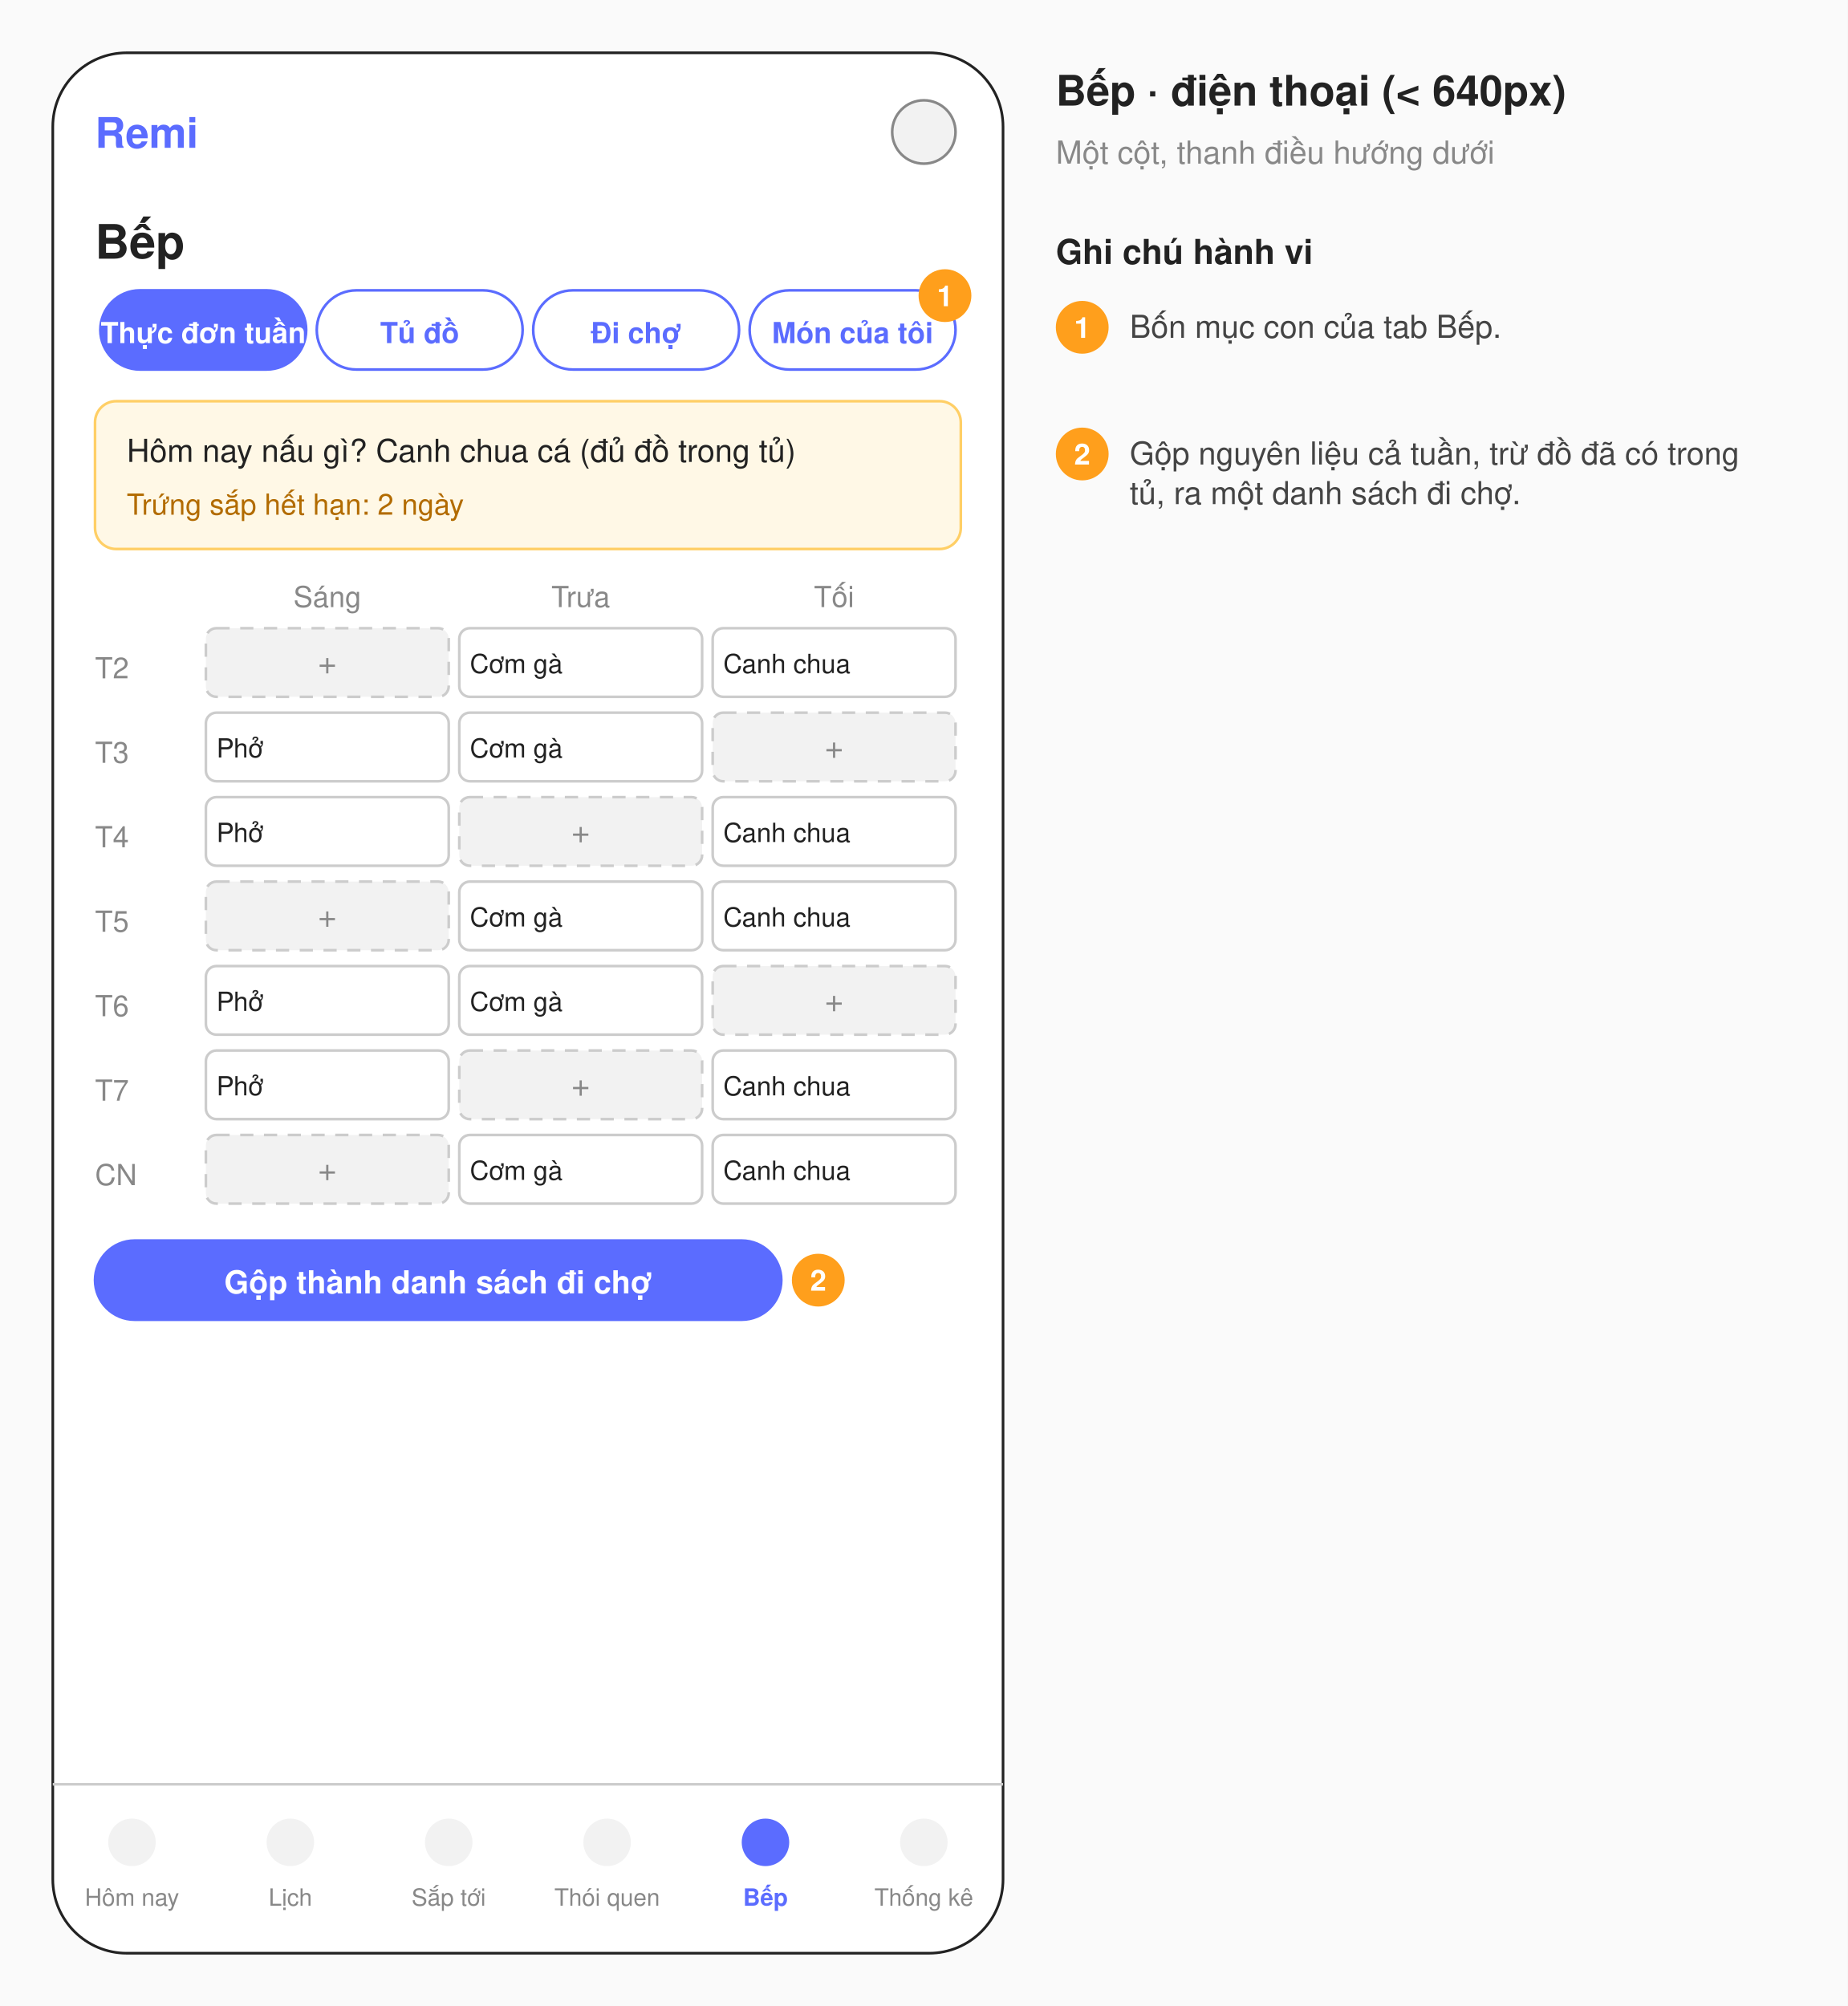
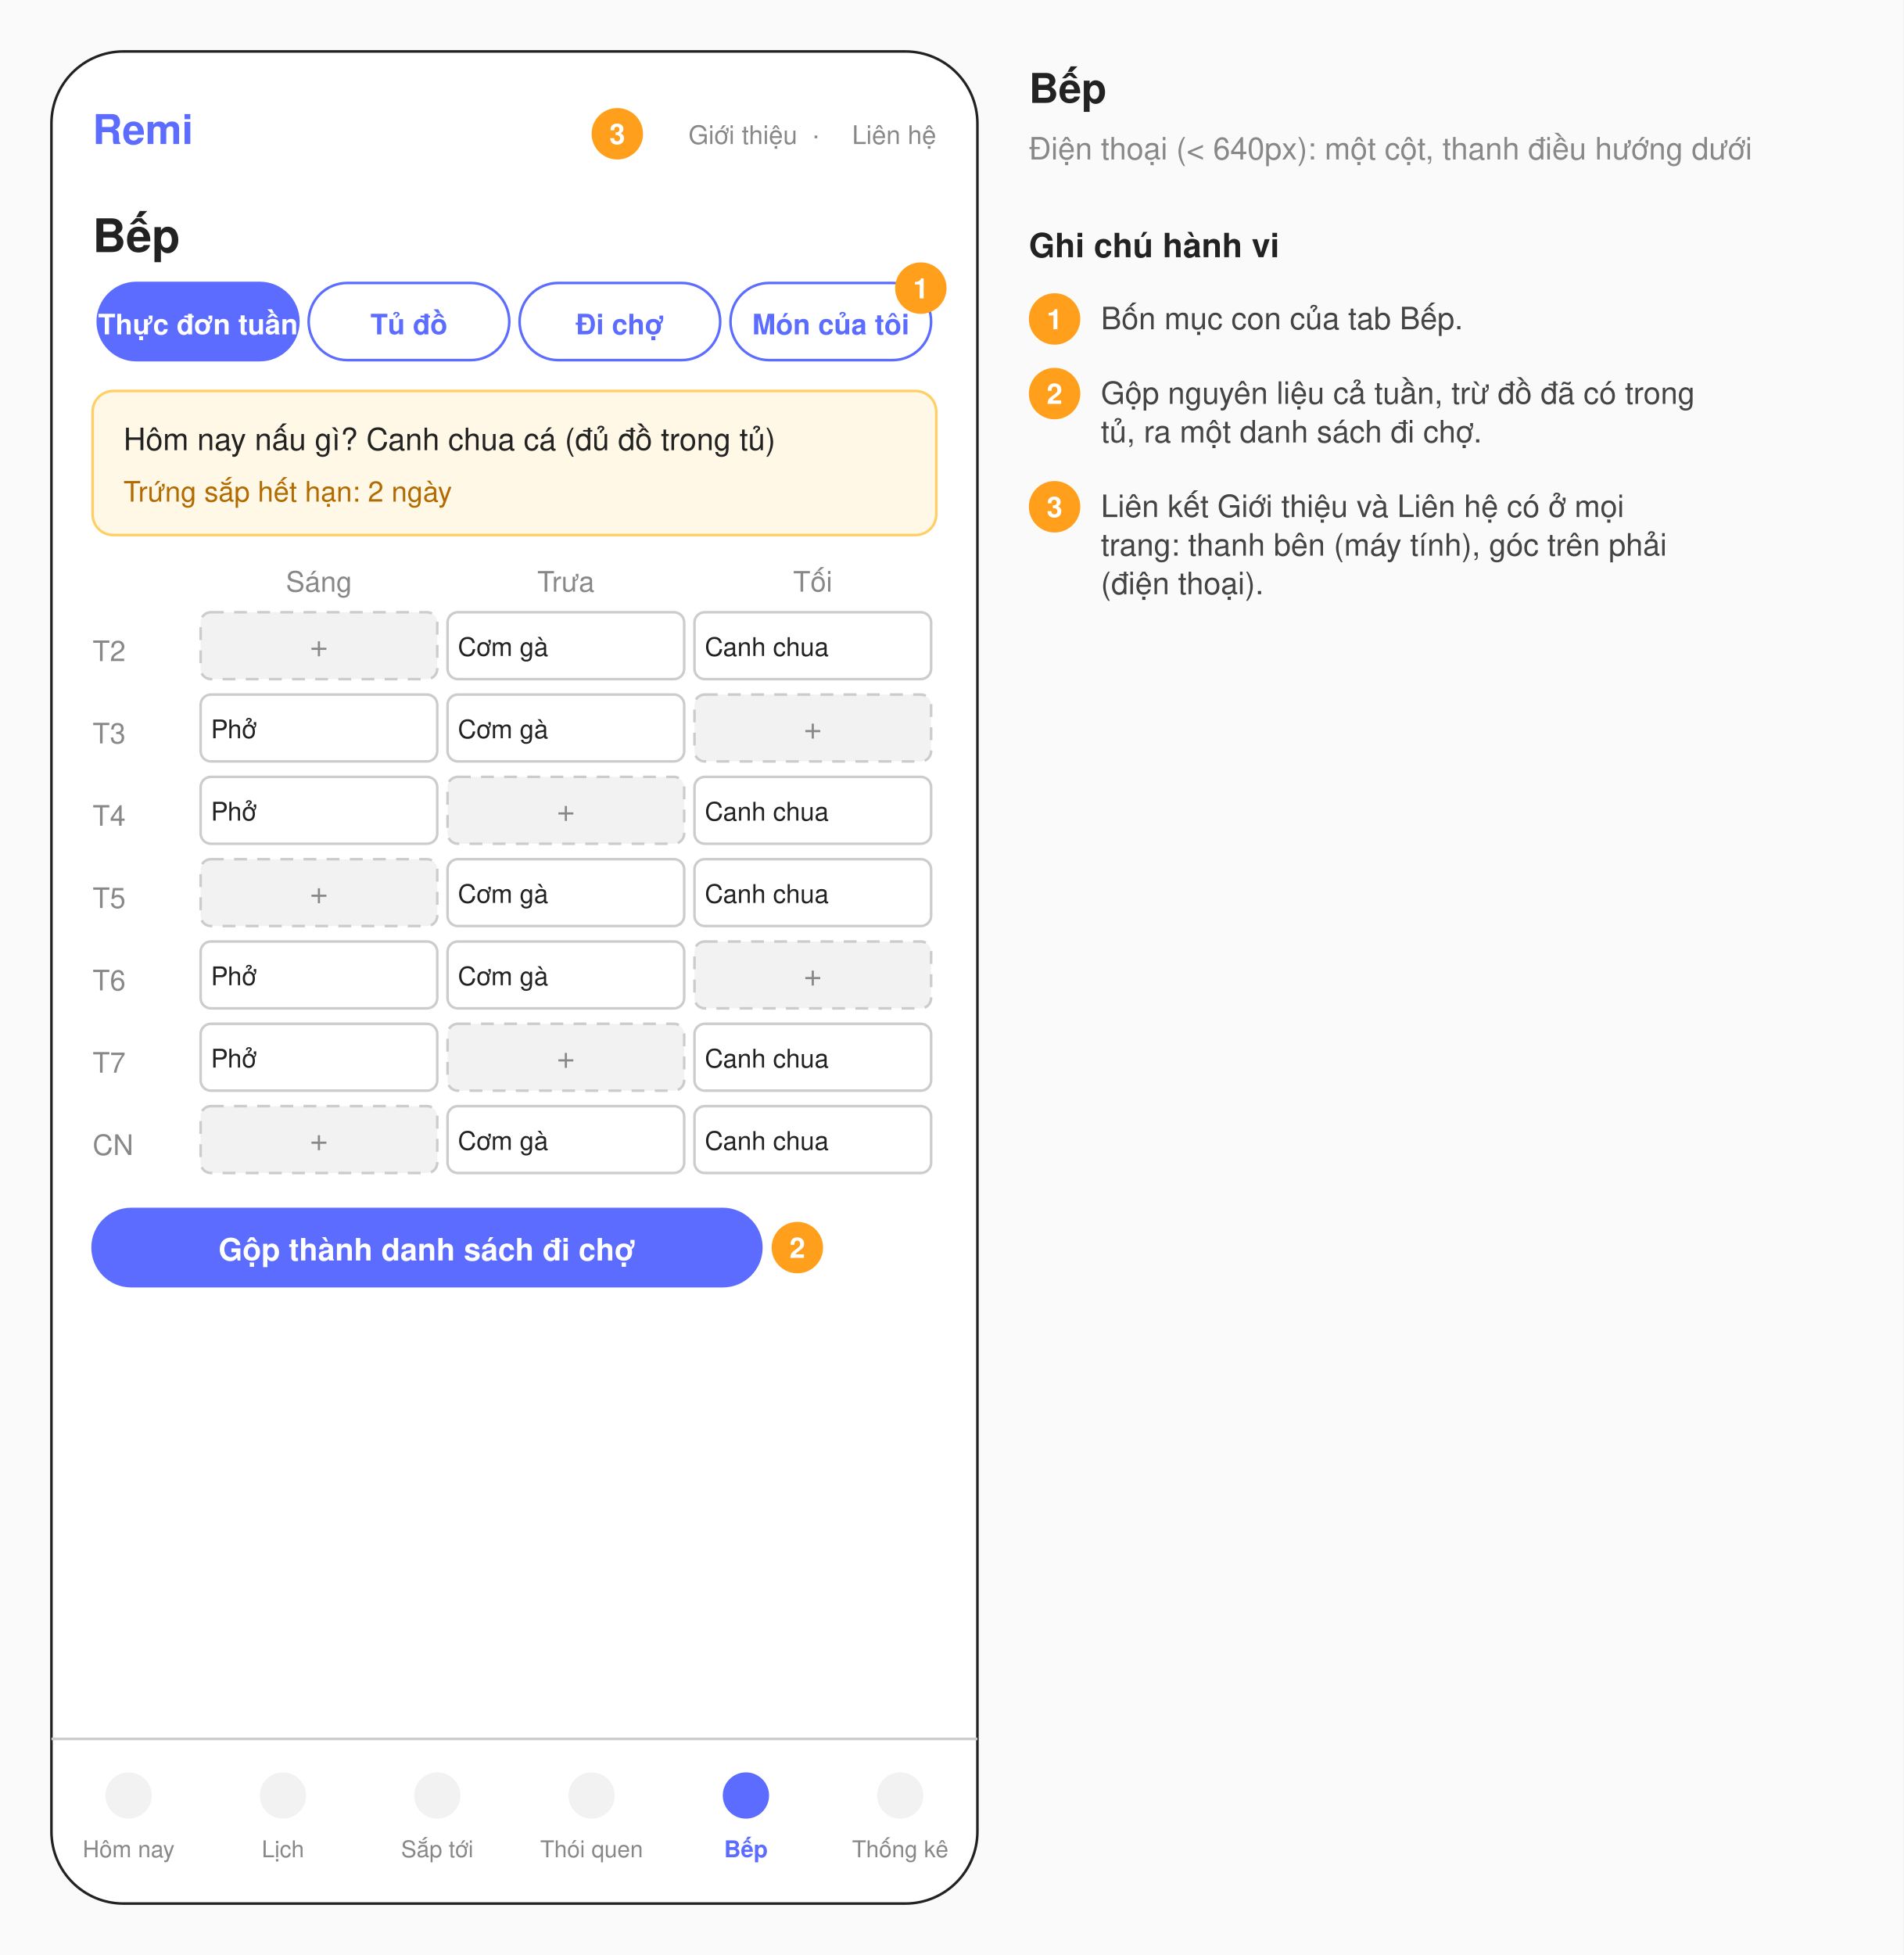
- <svg xmlns="http://www.w3.org/2000/svg" viewBox="0 0 700 760" width="700" height="760">
+ <svg xmlns="http://www.w3.org/2000/svg" viewBox="0 0 740 760" width="740" height="760">
  <rect width="100%" height="100%" fill="#fafafa" />
  <rect x="20" y="20" width="360" height="720" rx="28" fill="#fff" stroke="#222" />
  <text x="36" y="56" font-family="Helvetica, Arial, sans-serif" font-size="16" fill="#5b6cff" font-weight="bold" text-anchor="start">Remi</text>
-   <circle cx="350" cy="50" r="12" fill="#f2f2f2" stroke="#888" />
+   <text x="364" y="56" font-family="Helvetica, Arial, sans-serif" font-size="10" fill="#888" font-weight="normal" text-anchor="end">Liên hệ</text>
+   <text x="317" y="56" font-family="Helvetica, Arial, sans-serif" font-size="10" fill="#888" font-weight="normal" text-anchor="middle">·</text>
+   <text x="310" y="56" font-family="Helvetica, Arial, sans-serif" font-size="10" fill="#888" font-weight="normal" text-anchor="end">Giới thiệu</text>
+   <circle cx="240" cy="52" r="10" fill="#ff9f1c" />
+   <text x="240" y="56" font-family="Helvetica, Arial, sans-serif" font-size="11" fill="#fff" font-weight="bold" text-anchor="middle">3</text>
  <text x="36" y="98" font-family="Helvetica, Arial, sans-serif" font-size="18" fill="#222" font-weight="bold" text-anchor="start">Bếp</text>
  <rect x="38.0" y="110" width="78.0" height="30" rx="15" fill="#5b6cff" stroke="#5b6cff" />
  <text x="77.0" y="130" font-family="Helvetica, Arial, sans-serif" font-size="11" fill="#fff" font-weight="bold" text-anchor="middle">Thực đơn tuần</text>
  <rect x="120.0" y="110" width="78.0" height="30" rx="15" fill="#fff" stroke="#5b6cff" />
  <text x="159.0" y="130" font-family="Helvetica, Arial, sans-serif" font-size="11" fill="#5b6cff" font-weight="bold" text-anchor="middle">Tủ đồ</text>
  <rect x="202.0" y="110" width="78.0" height="30" rx="15" fill="#fff" stroke="#5b6cff" />
  <text x="241.0" y="130" font-family="Helvetica, Arial, sans-serif" font-size="11" fill="#5b6cff" font-weight="bold" text-anchor="middle">Đi chợ</text>
  <rect x="284.0" y="110" width="78.0" height="30" rx="15" fill="#fff" stroke="#5b6cff" />
  <text x="323.0" y="130" font-family="Helvetica, Arial, sans-serif" font-size="11" fill="#5b6cff" font-weight="bold" text-anchor="middle">Món của tôi</text>
  <circle cx="358" cy="112" r="10" fill="#ff9f1c" />
  <text x="358" y="116" font-family="Helvetica, Arial, sans-serif" font-size="11" fill="#fff" font-weight="bold" text-anchor="middle">1</text>
  <rect x="36" y="152" width="328" height="56" rx="8" fill="#fff8e6" stroke="#ffcf66" />
  <text x="48" y="175" font-family="Helvetica, Arial, sans-serif" font-size="12" fill="#222" font-weight="normal" text-anchor="start">Hôm nay nấu gì? Canh chua cá (đủ đồ trong tủ)</text>
  <text x="48" y="195" font-family="Helvetica, Arial, sans-serif" font-size="11" fill="#b26b00" font-weight="normal" text-anchor="start">Trứng sắp hết hạn: 2 ngày</text>
  <text x="124.0" y="230" font-family="Helvetica, Arial, sans-serif" font-size="11" fill="#888" font-weight="normal" text-anchor="middle">Sáng</text>
  <text x="220.0" y="230" font-family="Helvetica, Arial, sans-serif" font-size="11" fill="#888" font-weight="normal" text-anchor="middle">Trưa</text>
  <text x="316.0" y="230" font-family="Helvetica, Arial, sans-serif" font-size="11" fill="#888" font-weight="normal" text-anchor="middle">Tối</text>
  <text x="36" y="257" font-family="Helvetica, Arial, sans-serif" font-size="11" fill="#888" font-weight="normal" text-anchor="start">T2</text>
  <rect x="78.0" y="238" width="92.0" height="26" rx="4" fill="#f2f2f2" stroke="#ccc" stroke-dasharray="5 4" />
  <text x="124.0" y="255" font-family="Helvetica, Arial, sans-serif" font-size="12" fill="#888" font-weight="normal" text-anchor="middle">+</text>
  <rect x="174.0" y="238" width="92.0" height="26" rx="4" fill="#fff" stroke="#ccc" />
  <text x="178.0" y="255" font-family="Helvetica, Arial, sans-serif" font-size="10" fill="#222" font-weight="normal" text-anchor="start">Cơm gà</text>
  <rect x="270.0" y="238" width="92.0" height="26" rx="4" fill="#fff" stroke="#ccc" />
  <text x="274.0" y="255" font-family="Helvetica, Arial, sans-serif" font-size="10" fill="#222" font-weight="normal" text-anchor="start">Canh chua</text>
  <text x="36" y="289" font-family="Helvetica, Arial, sans-serif" font-size="11" fill="#888" font-weight="normal" text-anchor="start">T3</text>
  <rect x="78.0" y="270" width="92.0" height="26" rx="4" fill="#fff" stroke="#ccc" />
  <text x="82.0" y="287" font-family="Helvetica, Arial, sans-serif" font-size="10" fill="#222" font-weight="normal" text-anchor="start">Phở</text>
  <rect x="174.0" y="270" width="92.0" height="26" rx="4" fill="#fff" stroke="#ccc" />
  <text x="178.0" y="287" font-family="Helvetica, Arial, sans-serif" font-size="10" fill="#222" font-weight="normal" text-anchor="start">Cơm gà</text>
  <rect x="270.0" y="270" width="92.0" height="26" rx="4" fill="#f2f2f2" stroke="#ccc" stroke-dasharray="5 4" />
  <text x="316.0" y="287" font-family="Helvetica, Arial, sans-serif" font-size="12" fill="#888" font-weight="normal" text-anchor="middle">+</text>
  <text x="36" y="321" font-family="Helvetica, Arial, sans-serif" font-size="11" fill="#888" font-weight="normal" text-anchor="start">T4</text>
  <rect x="78.0" y="302" width="92.0" height="26" rx="4" fill="#fff" stroke="#ccc" />
  <text x="82.0" y="319" font-family="Helvetica, Arial, sans-serif" font-size="10" fill="#222" font-weight="normal" text-anchor="start">Phở</text>
  <rect x="174.0" y="302" width="92.0" height="26" rx="4" fill="#f2f2f2" stroke="#ccc" stroke-dasharray="5 4" />
  <text x="220.0" y="319" font-family="Helvetica, Arial, sans-serif" font-size="12" fill="#888" font-weight="normal" text-anchor="middle">+</text>
  <rect x="270.0" y="302" width="92.0" height="26" rx="4" fill="#fff" stroke="#ccc" />
  <text x="274.0" y="319" font-family="Helvetica, Arial, sans-serif" font-size="10" fill="#222" font-weight="normal" text-anchor="start">Canh chua</text>
  <text x="36" y="353" font-family="Helvetica, Arial, sans-serif" font-size="11" fill="#888" font-weight="normal" text-anchor="start">T5</text>
  <rect x="78.0" y="334" width="92.0" height="26" rx="4" fill="#f2f2f2" stroke="#ccc" stroke-dasharray="5 4" />
  <text x="124.0" y="351" font-family="Helvetica, Arial, sans-serif" font-size="12" fill="#888" font-weight="normal" text-anchor="middle">+</text>
  <rect x="174.0" y="334" width="92.0" height="26" rx="4" fill="#fff" stroke="#ccc" />
  <text x="178.0" y="351" font-family="Helvetica, Arial, sans-serif" font-size="10" fill="#222" font-weight="normal" text-anchor="start">Cơm gà</text>
  <rect x="270.0" y="334" width="92.0" height="26" rx="4" fill="#fff" stroke="#ccc" />
  <text x="274.0" y="351" font-family="Helvetica, Arial, sans-serif" font-size="10" fill="#222" font-weight="normal" text-anchor="start">Canh chua</text>
  <text x="36" y="385" font-family="Helvetica, Arial, sans-serif" font-size="11" fill="#888" font-weight="normal" text-anchor="start">T6</text>
  <rect x="78.0" y="366" width="92.0" height="26" rx="4" fill="#fff" stroke="#ccc" />
  <text x="82.0" y="383" font-family="Helvetica, Arial, sans-serif" font-size="10" fill="#222" font-weight="normal" text-anchor="start">Phở</text>
  <rect x="174.0" y="366" width="92.0" height="26" rx="4" fill="#fff" stroke="#ccc" />
  <text x="178.0" y="383" font-family="Helvetica, Arial, sans-serif" font-size="10" fill="#222" font-weight="normal" text-anchor="start">Cơm gà</text>
  <rect x="270.0" y="366" width="92.0" height="26" rx="4" fill="#f2f2f2" stroke="#ccc" stroke-dasharray="5 4" />
  <text x="316.0" y="383" font-family="Helvetica, Arial, sans-serif" font-size="12" fill="#888" font-weight="normal" text-anchor="middle">+</text>
  <text x="36" y="417" font-family="Helvetica, Arial, sans-serif" font-size="11" fill="#888" font-weight="normal" text-anchor="start">T7</text>
  <rect x="78.0" y="398" width="92.0" height="26" rx="4" fill="#fff" stroke="#ccc" />
  <text x="82.0" y="415" font-family="Helvetica, Arial, sans-serif" font-size="10" fill="#222" font-weight="normal" text-anchor="start">Phở</text>
  <rect x="174.0" y="398" width="92.0" height="26" rx="4" fill="#f2f2f2" stroke="#ccc" stroke-dasharray="5 4" />
  <text x="220.0" y="415" font-family="Helvetica, Arial, sans-serif" font-size="12" fill="#888" font-weight="normal" text-anchor="middle">+</text>
  <rect x="270.0" y="398" width="92.0" height="26" rx="4" fill="#fff" stroke="#ccc" />
  <text x="274.0" y="415" font-family="Helvetica, Arial, sans-serif" font-size="10" fill="#222" font-weight="normal" text-anchor="start">Canh chua</text>
  <text x="36" y="449" font-family="Helvetica, Arial, sans-serif" font-size="11" fill="#888" font-weight="normal" text-anchor="start">CN</text>
  <rect x="78.0" y="430" width="92.0" height="26" rx="4" fill="#f2f2f2" stroke="#ccc" stroke-dasharray="5 4" />
  <text x="124.0" y="447" font-family="Helvetica, Arial, sans-serif" font-size="12" fill="#888" font-weight="normal" text-anchor="middle">+</text>
  <rect x="174.0" y="430" width="92.0" height="26" rx="4" fill="#fff" stroke="#ccc" />
  <text x="178.0" y="447" font-family="Helvetica, Arial, sans-serif" font-size="10" fill="#222" font-weight="normal" text-anchor="start">Cơm gà</text>
  <rect x="270.0" y="430" width="92.0" height="26" rx="4" fill="#fff" stroke="#ccc" />
  <text x="274.0" y="447" font-family="Helvetica, Arial, sans-serif" font-size="10" fill="#222" font-weight="normal" text-anchor="start">Canh chua</text>
  <rect x="36" y="470" width="260" height="30" rx="15" fill="#5b6cff" stroke="#5b6cff" />
  <text x="166.0" y="490" font-family="Helvetica, Arial, sans-serif" font-size="12" fill="#fff" font-weight="bold" text-anchor="middle">Gộp thành danh sách đi chợ</text>
  <circle cx="310" cy="485" r="10" fill="#ff9f1c" />
  <text x="310" y="489" font-family="Helvetica, Arial, sans-serif" font-size="11" fill="#fff" font-weight="bold" text-anchor="middle">2</text>
  <line x1="20" y1="676" x2="380" y2="676" stroke="#ccc" />
  <circle cx="50.0" cy="698" r="9" fill="#f2f2f2" />
  <text x="50.0" y="722" font-family="Helvetica, Arial, sans-serif" font-size="9" fill="#888" font-weight="normal" text-anchor="middle">Hôm nay</text>
  <circle cx="110.0" cy="698" r="9" fill="#f2f2f2" />
  <text x="110.0" y="722" font-family="Helvetica, Arial, sans-serif" font-size="9" fill="#888" font-weight="normal" text-anchor="middle">Lịch</text>
  <circle cx="170.0" cy="698" r="9" fill="#f2f2f2" />
  <text x="170.0" y="722" font-family="Helvetica, Arial, sans-serif" font-size="9" fill="#888" font-weight="normal" text-anchor="middle">Sắp tới</text>
  <circle cx="230.0" cy="698" r="9" fill="#f2f2f2" />
  <text x="230.0" y="722" font-family="Helvetica, Arial, sans-serif" font-size="9" fill="#888" font-weight="normal" text-anchor="middle">Thói quen</text>
  <circle cx="290.0" cy="698" r="9" fill="#5b6cff" />
  <text x="290.0" y="722" font-family="Helvetica, Arial, sans-serif" font-size="9" fill="#5b6cff" font-weight="bold" text-anchor="middle">Bếp</text>
  <circle cx="350.0" cy="698" r="9" fill="#f2f2f2" />
  <text x="350.0" y="722" font-family="Helvetica, Arial, sans-serif" font-size="9" fill="#888" font-weight="normal" text-anchor="middle">Thống kê</text>
-   <text x="400" y="40" font-family="Helvetica, Arial, sans-serif" font-size="16" fill="#222" font-weight="bold" text-anchor="start">Bếp · điện thoại (&lt; 640px)</text>
-   <text x="400" y="62" font-family="Helvetica, Arial, sans-serif" font-size="12" fill="#888" font-weight="normal" text-anchor="start">Một cột, thanh điều hướng dưới</text>
+   <text x="400" y="40" font-family="Helvetica, Arial, sans-serif" font-size="16" fill="#222" font-weight="bold" text-anchor="start">Bếp</text>
+   <text x="400" y="62" font-family="Helvetica, Arial, sans-serif" font-size="12" fill="#888" font-weight="normal" text-anchor="start">Điện thoại (&lt; 640px): một cột, thanh điều hướng dưới</text>
  <text x="400" y="100" font-family="Helvetica, Arial, sans-serif" font-size="13" fill="#222" font-weight="bold" text-anchor="start">Ghi chú hành vi</text>
  <circle cx="410" cy="124" r="10" fill="#ff9f1c" />
  <text x="410" y="128" font-family="Helvetica, Arial, sans-serif" font-size="11" fill="#fff" font-weight="bold" text-anchor="middle">1</text>
  <text x="428" y="128" font-family="Helvetica, Arial, sans-serif" font-size="12" fill="#444" font-weight="normal" text-anchor="start">Bốn mục con của tab Bếp.</text>
-   <circle cx="410" cy="172" r="10" fill="#ff9f1c" />
-   <text x="410" y="176" font-family="Helvetica, Arial, sans-serif" font-size="11" fill="#fff" font-weight="bold" text-anchor="middle">2</text>
-   <text x="428" y="176" font-family="Helvetica, Arial, sans-serif" font-size="12" fill="#444" font-weight="normal" text-anchor="start">Gộp nguyên liệu cả tuần, trừ đồ đã có trong</text>
-   <text x="428" y="191" font-family="Helvetica, Arial, sans-serif" font-size="12" fill="#444" font-weight="normal" text-anchor="start">tủ, ra một danh sách đi chợ.</text>
+   <circle cx="410" cy="153" r="10" fill="#ff9f1c" />
+   <text x="410" y="157" font-family="Helvetica, Arial, sans-serif" font-size="11" fill="#fff" font-weight="bold" text-anchor="middle">2</text>
+   <text x="428" y="157" font-family="Helvetica, Arial, sans-serif" font-size="12" fill="#444" font-weight="normal" text-anchor="start">Gộp nguyên liệu cả tuần, trừ đồ đã có trong</text>
+   <text x="428" y="172" font-family="Helvetica, Arial, sans-serif" font-size="12" fill="#444" font-weight="normal" text-anchor="start">tủ, ra một danh sách đi chợ.</text>
+   <circle cx="410" cy="197" r="10" fill="#ff9f1c" />
+   <text x="410" y="201" font-family="Helvetica, Arial, sans-serif" font-size="11" fill="#fff" font-weight="bold" text-anchor="middle">3</text>
+   <text x="428" y="201" font-family="Helvetica, Arial, sans-serif" font-size="12" fill="#444" font-weight="normal" text-anchor="start">Liên kết Giới thiệu và Liên hệ có ở mọi</text>
+   <text x="428" y="216" font-family="Helvetica, Arial, sans-serif" font-size="12" fill="#444" font-weight="normal" text-anchor="start">trang: thanh bên (máy tính), góc trên phải</text>
+   <text x="428" y="231" font-family="Helvetica, Arial, sans-serif" font-size="12" fill="#444" font-weight="normal" text-anchor="start">(điện thoại).</text>
</svg>
